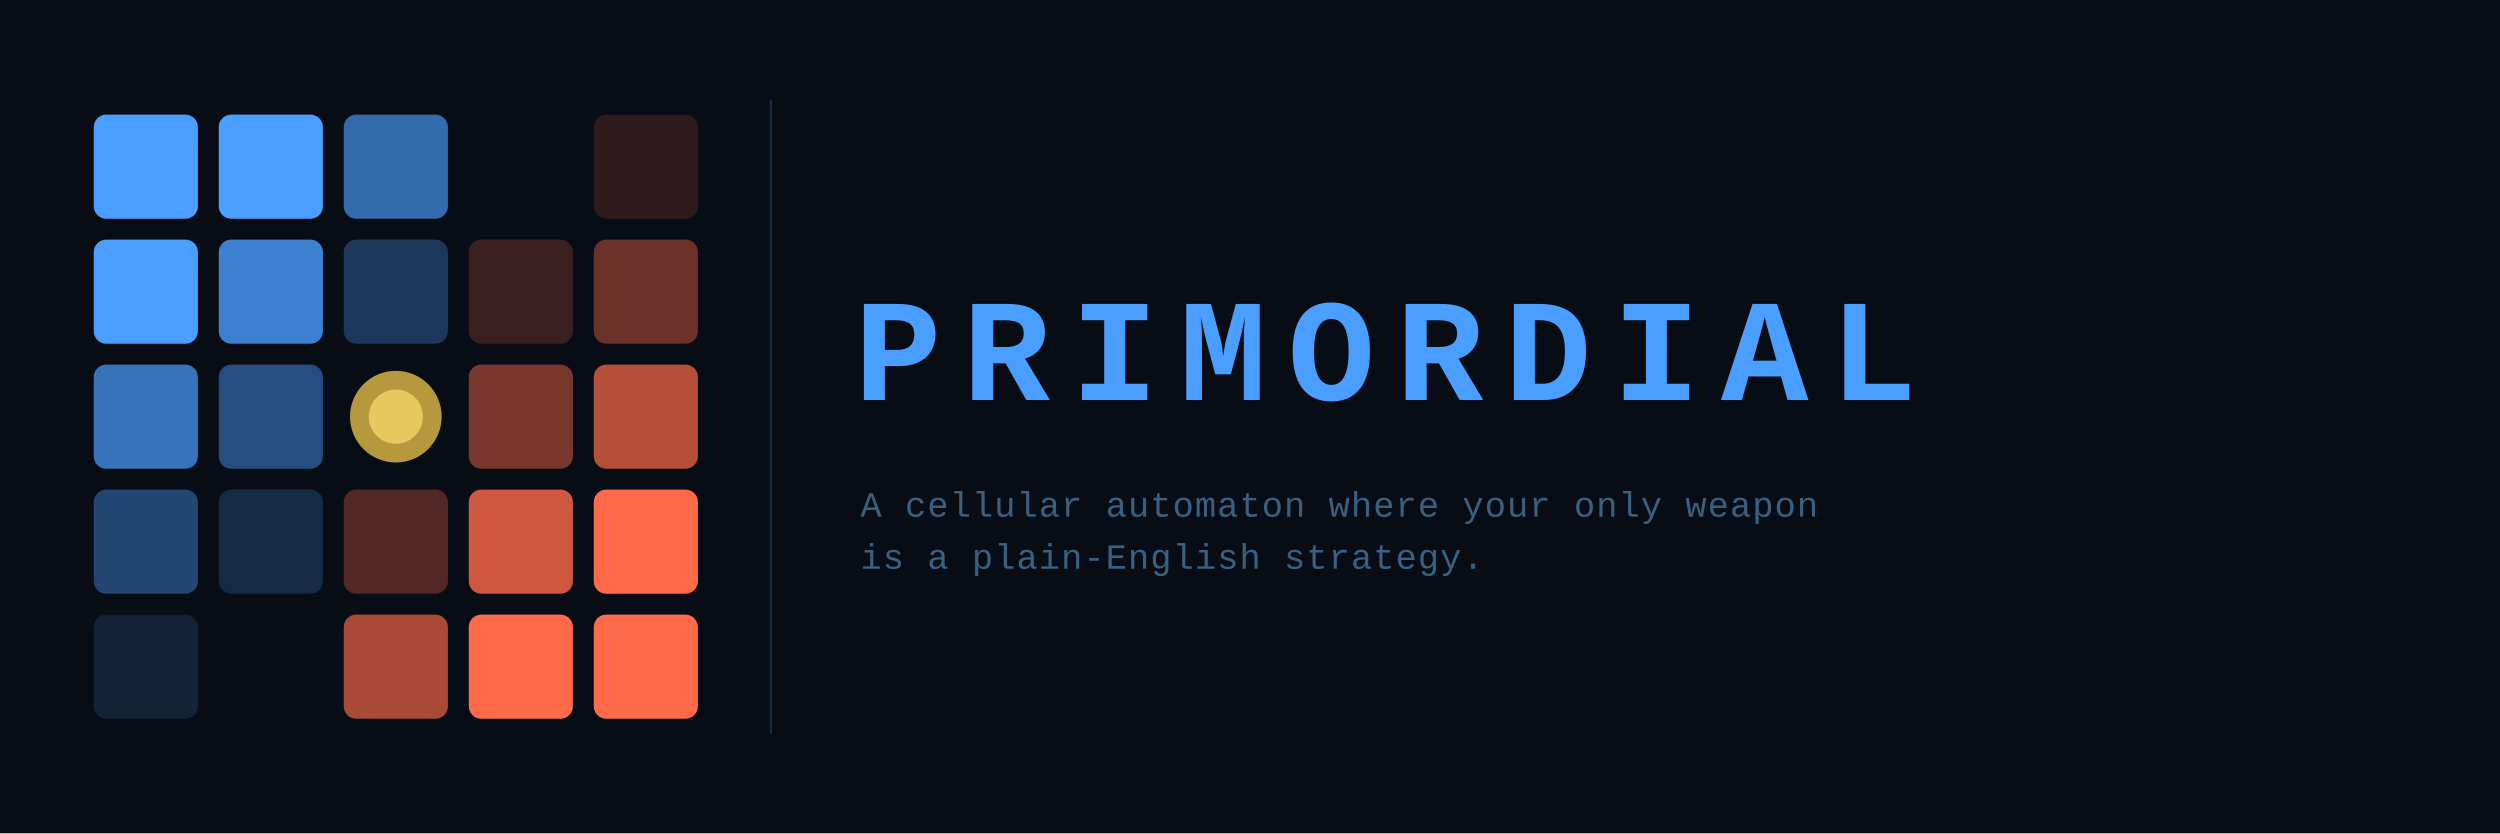
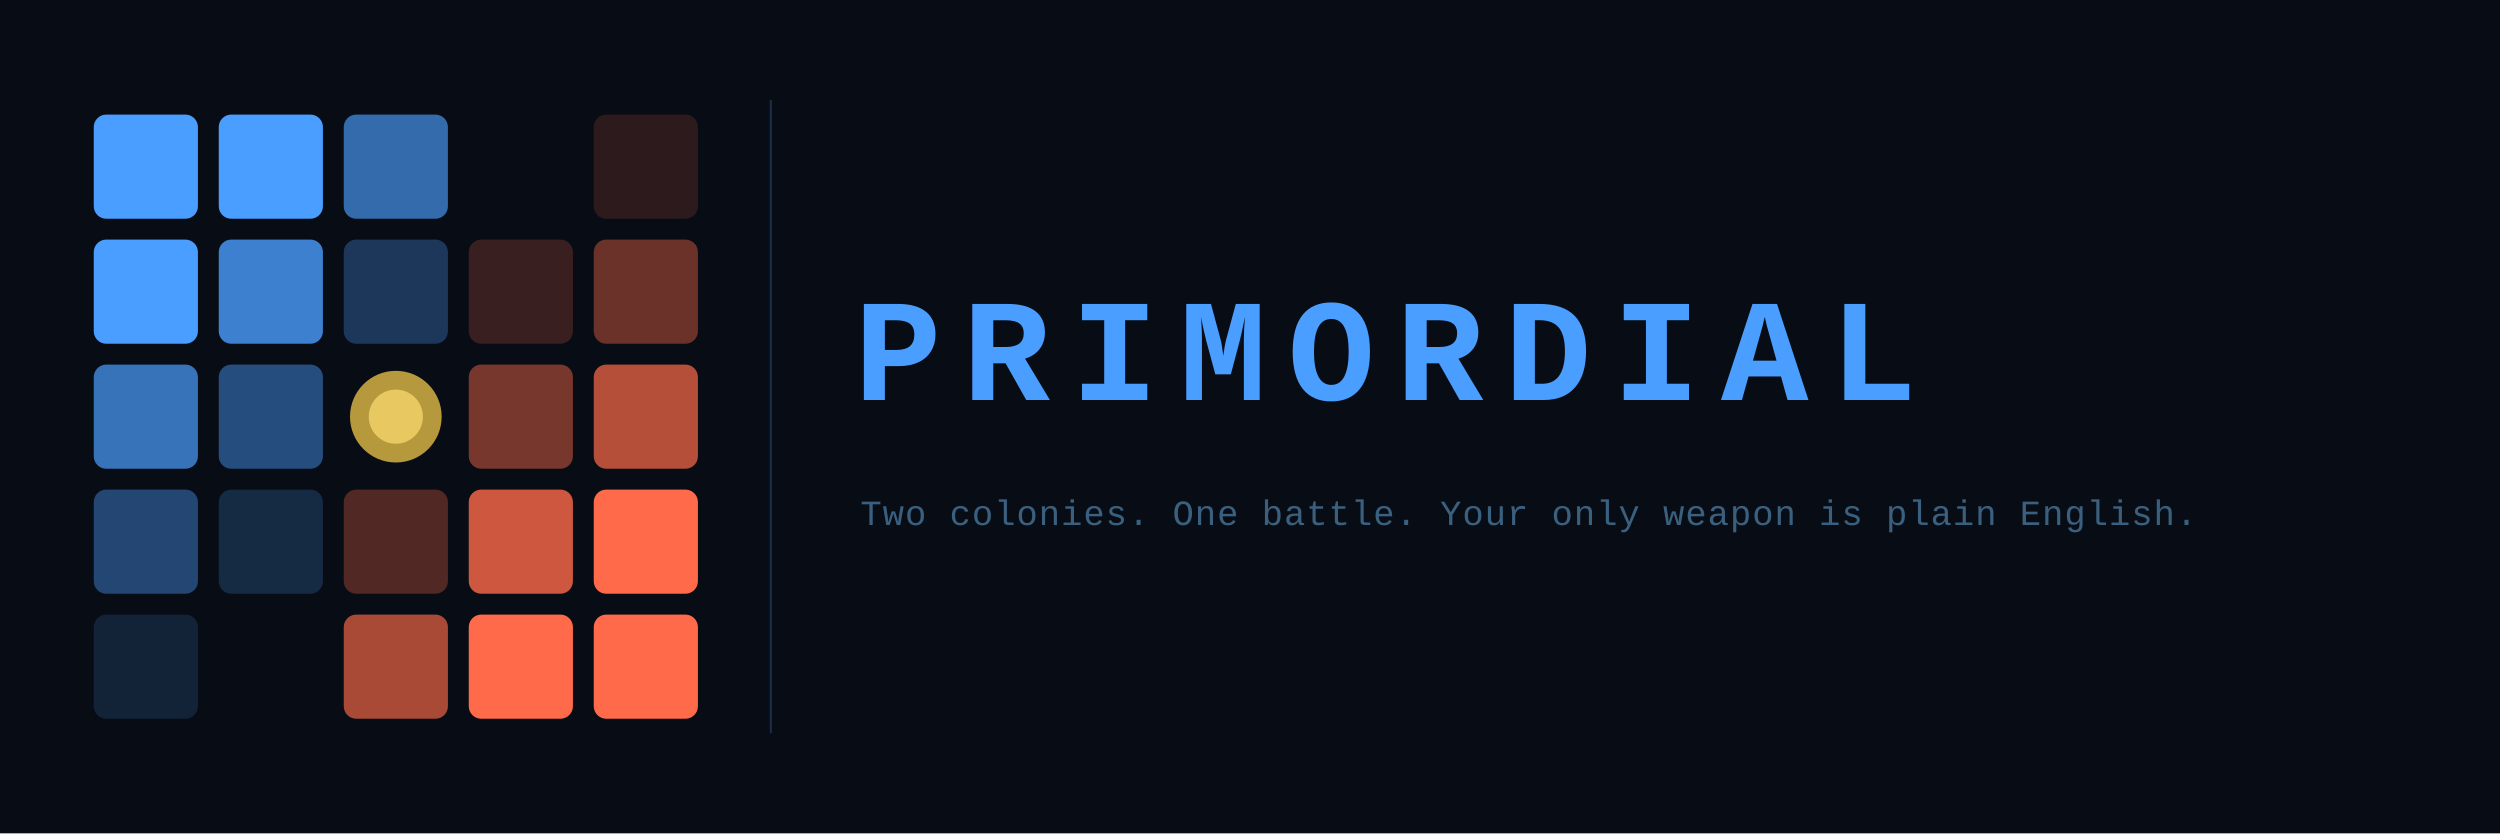
<svg xmlns="http://www.w3.org/2000/svg" viewBox="0 0 1200 400" fill="none">
  <rect width="1200" height="400" fill="#080c14" />
  <rect x="45" y="55" width="50" height="50" rx="6" fill="#4a9eff" />
  <rect x="45" y="115" width="50" height="50" rx="6" fill="#4a9eff" />
  <rect x="45" y="175" width="50" height="50" rx="6" fill="#4a9eff" opacity="0.7" />
  <rect x="45" y="235" width="50" height="50" rx="6" fill="#4a9eff" opacity="0.4" />
  <rect x="45" y="295" width="50" height="50" rx="6" fill="#4a9eff" opacity="0.15" />
  <rect x="105" y="55" width="50" height="50" rx="6" fill="#4a9eff" />
  <rect x="105" y="115" width="50" height="50" rx="6" fill="#4a9eff" opacity="0.8" />
  <rect x="105" y="175" width="50" height="50" rx="6" fill="#4a9eff" opacity="0.45" />
  <rect x="105" y="235" width="50" height="50" rx="6" fill="#4a9eff" opacity="0.2" />
  <rect x="165" y="55" width="50" height="50" rx="6" fill="#4a9eff" opacity="0.65" />
  <rect x="165" y="115" width="50" height="50" rx="6" fill="#4a9eff" opacity="0.3" />
  <rect x="285" y="295" width="50" height="50" rx="6" fill="#ff6b4a" />
  <rect x="285" y="235" width="50" height="50" rx="6" fill="#ff6b4a" />
  <rect x="285" y="175" width="50" height="50" rx="6" fill="#ff6b4a" opacity="0.7" />
  <rect x="285" y="115" width="50" height="50" rx="6" fill="#ff6b4a" opacity="0.4" />
  <rect x="285" y="55" width="50" height="50" rx="6" fill="#ff6b4a" opacity="0.15" />
  <rect x="225" y="295" width="50" height="50" rx="6" fill="#ff6b4a" />
  <rect x="225" y="235" width="50" height="50" rx="6" fill="#ff6b4a" opacity="0.8" />
  <rect x="225" y="175" width="50" height="50" rx="6" fill="#ff6b4a" opacity="0.45" />
  <rect x="225" y="115" width="50" height="50" rx="6" fill="#ff6b4a" opacity="0.2" />
  <rect x="165" y="295" width="50" height="50" rx="6" fill="#ff6b4a" opacity="0.65" />
  <rect x="165" y="235" width="50" height="50" rx="6" fill="#ff6b4a" opacity="0.3" />
  <circle cx="190" cy="200" r="22" fill="#c8a840" opacity="0.9" />
  <circle cx="190" cy="200" r="13" fill="#e8c860" />
  <line x1="370" y1="48" x2="370" y2="352" stroke="#1a2e48" stroke-width="1" />
  <text x="410" y="192" font-family="'Courier New', Courier, monospace" font-size="70" font-weight="700" letter-spacing="10" fill="#4a9eff">PRIMORDIAL</text>
-   <text x="413" y="248" font-family="'Courier New', Courier, monospace" font-size="17" letter-spacing="0.5" fill="#3a6080">A cellular automaton where your only weapon</text>
-   <text x="413" y="273" font-family="'Courier New', Courier, monospace" font-size="17" letter-spacing="0.5" fill="#3a6080">is a plain-English strategy.</text>
+   <text x="413" y="252" font-family="'Courier New', Courier, monospace" font-size="17" letter-spacing="0.5" fill="#3a6080">Two colonies. One battle. Your only weapon is plain English.</text>
</svg>
